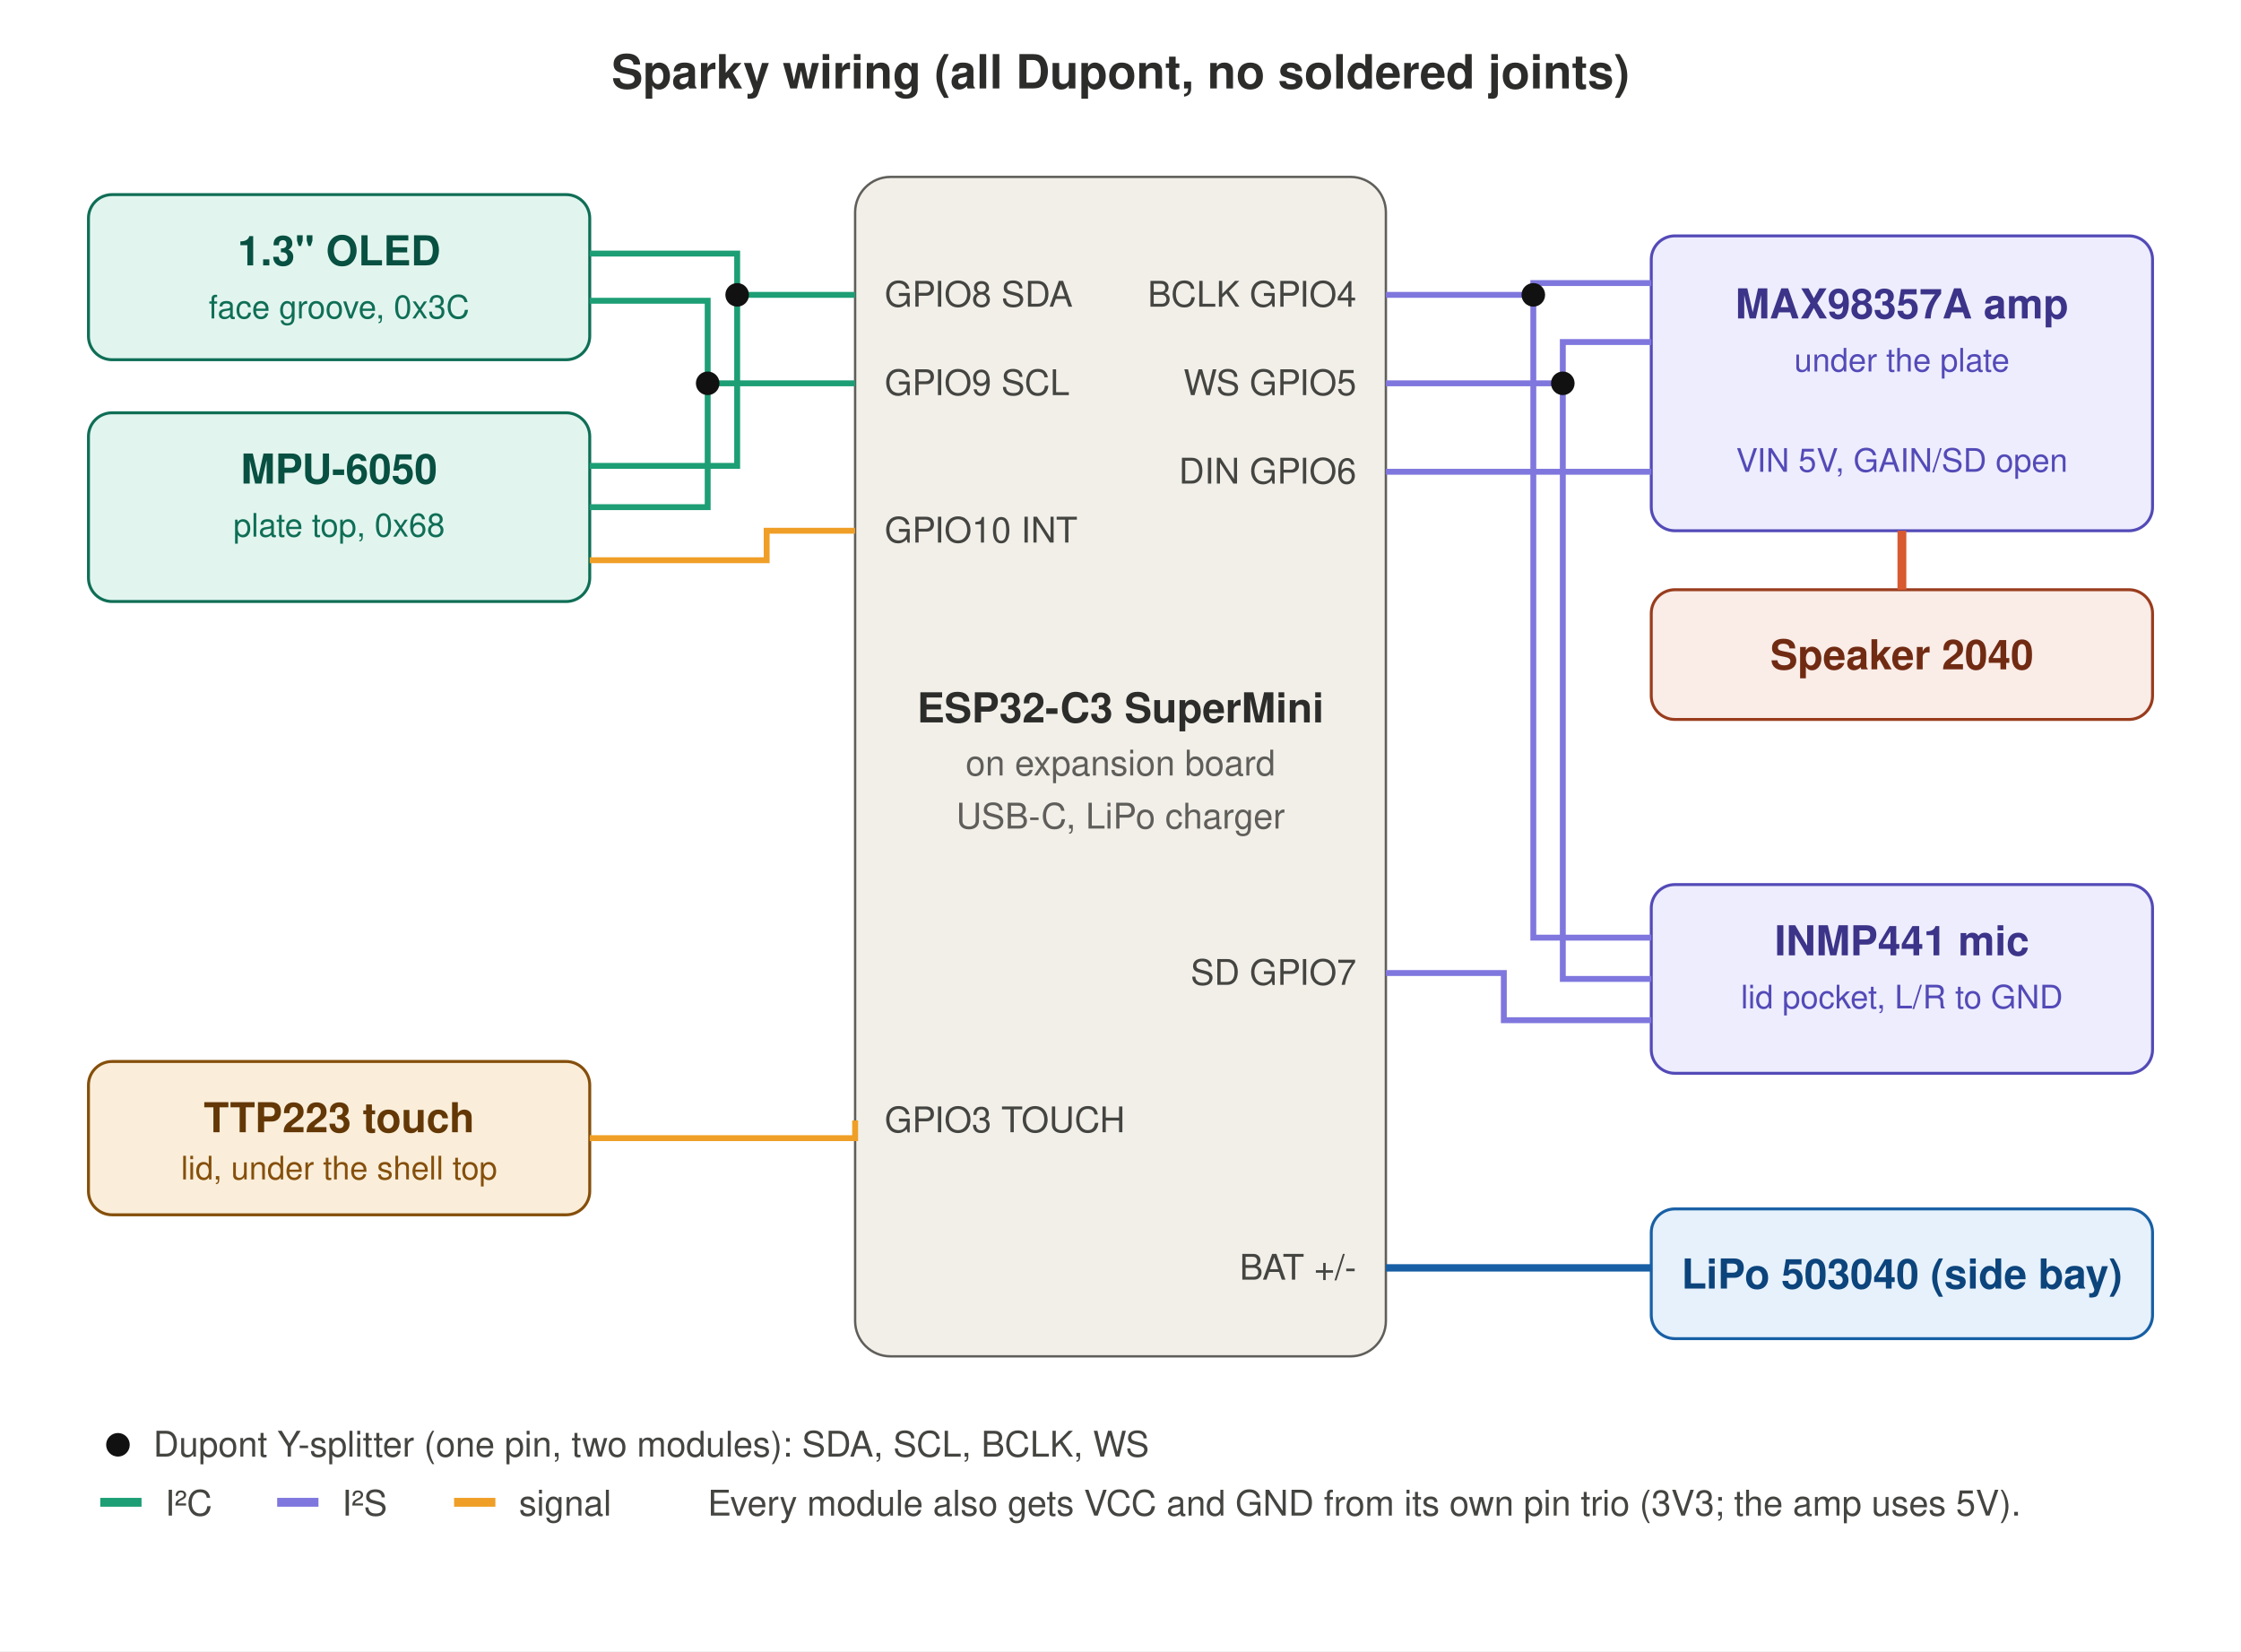
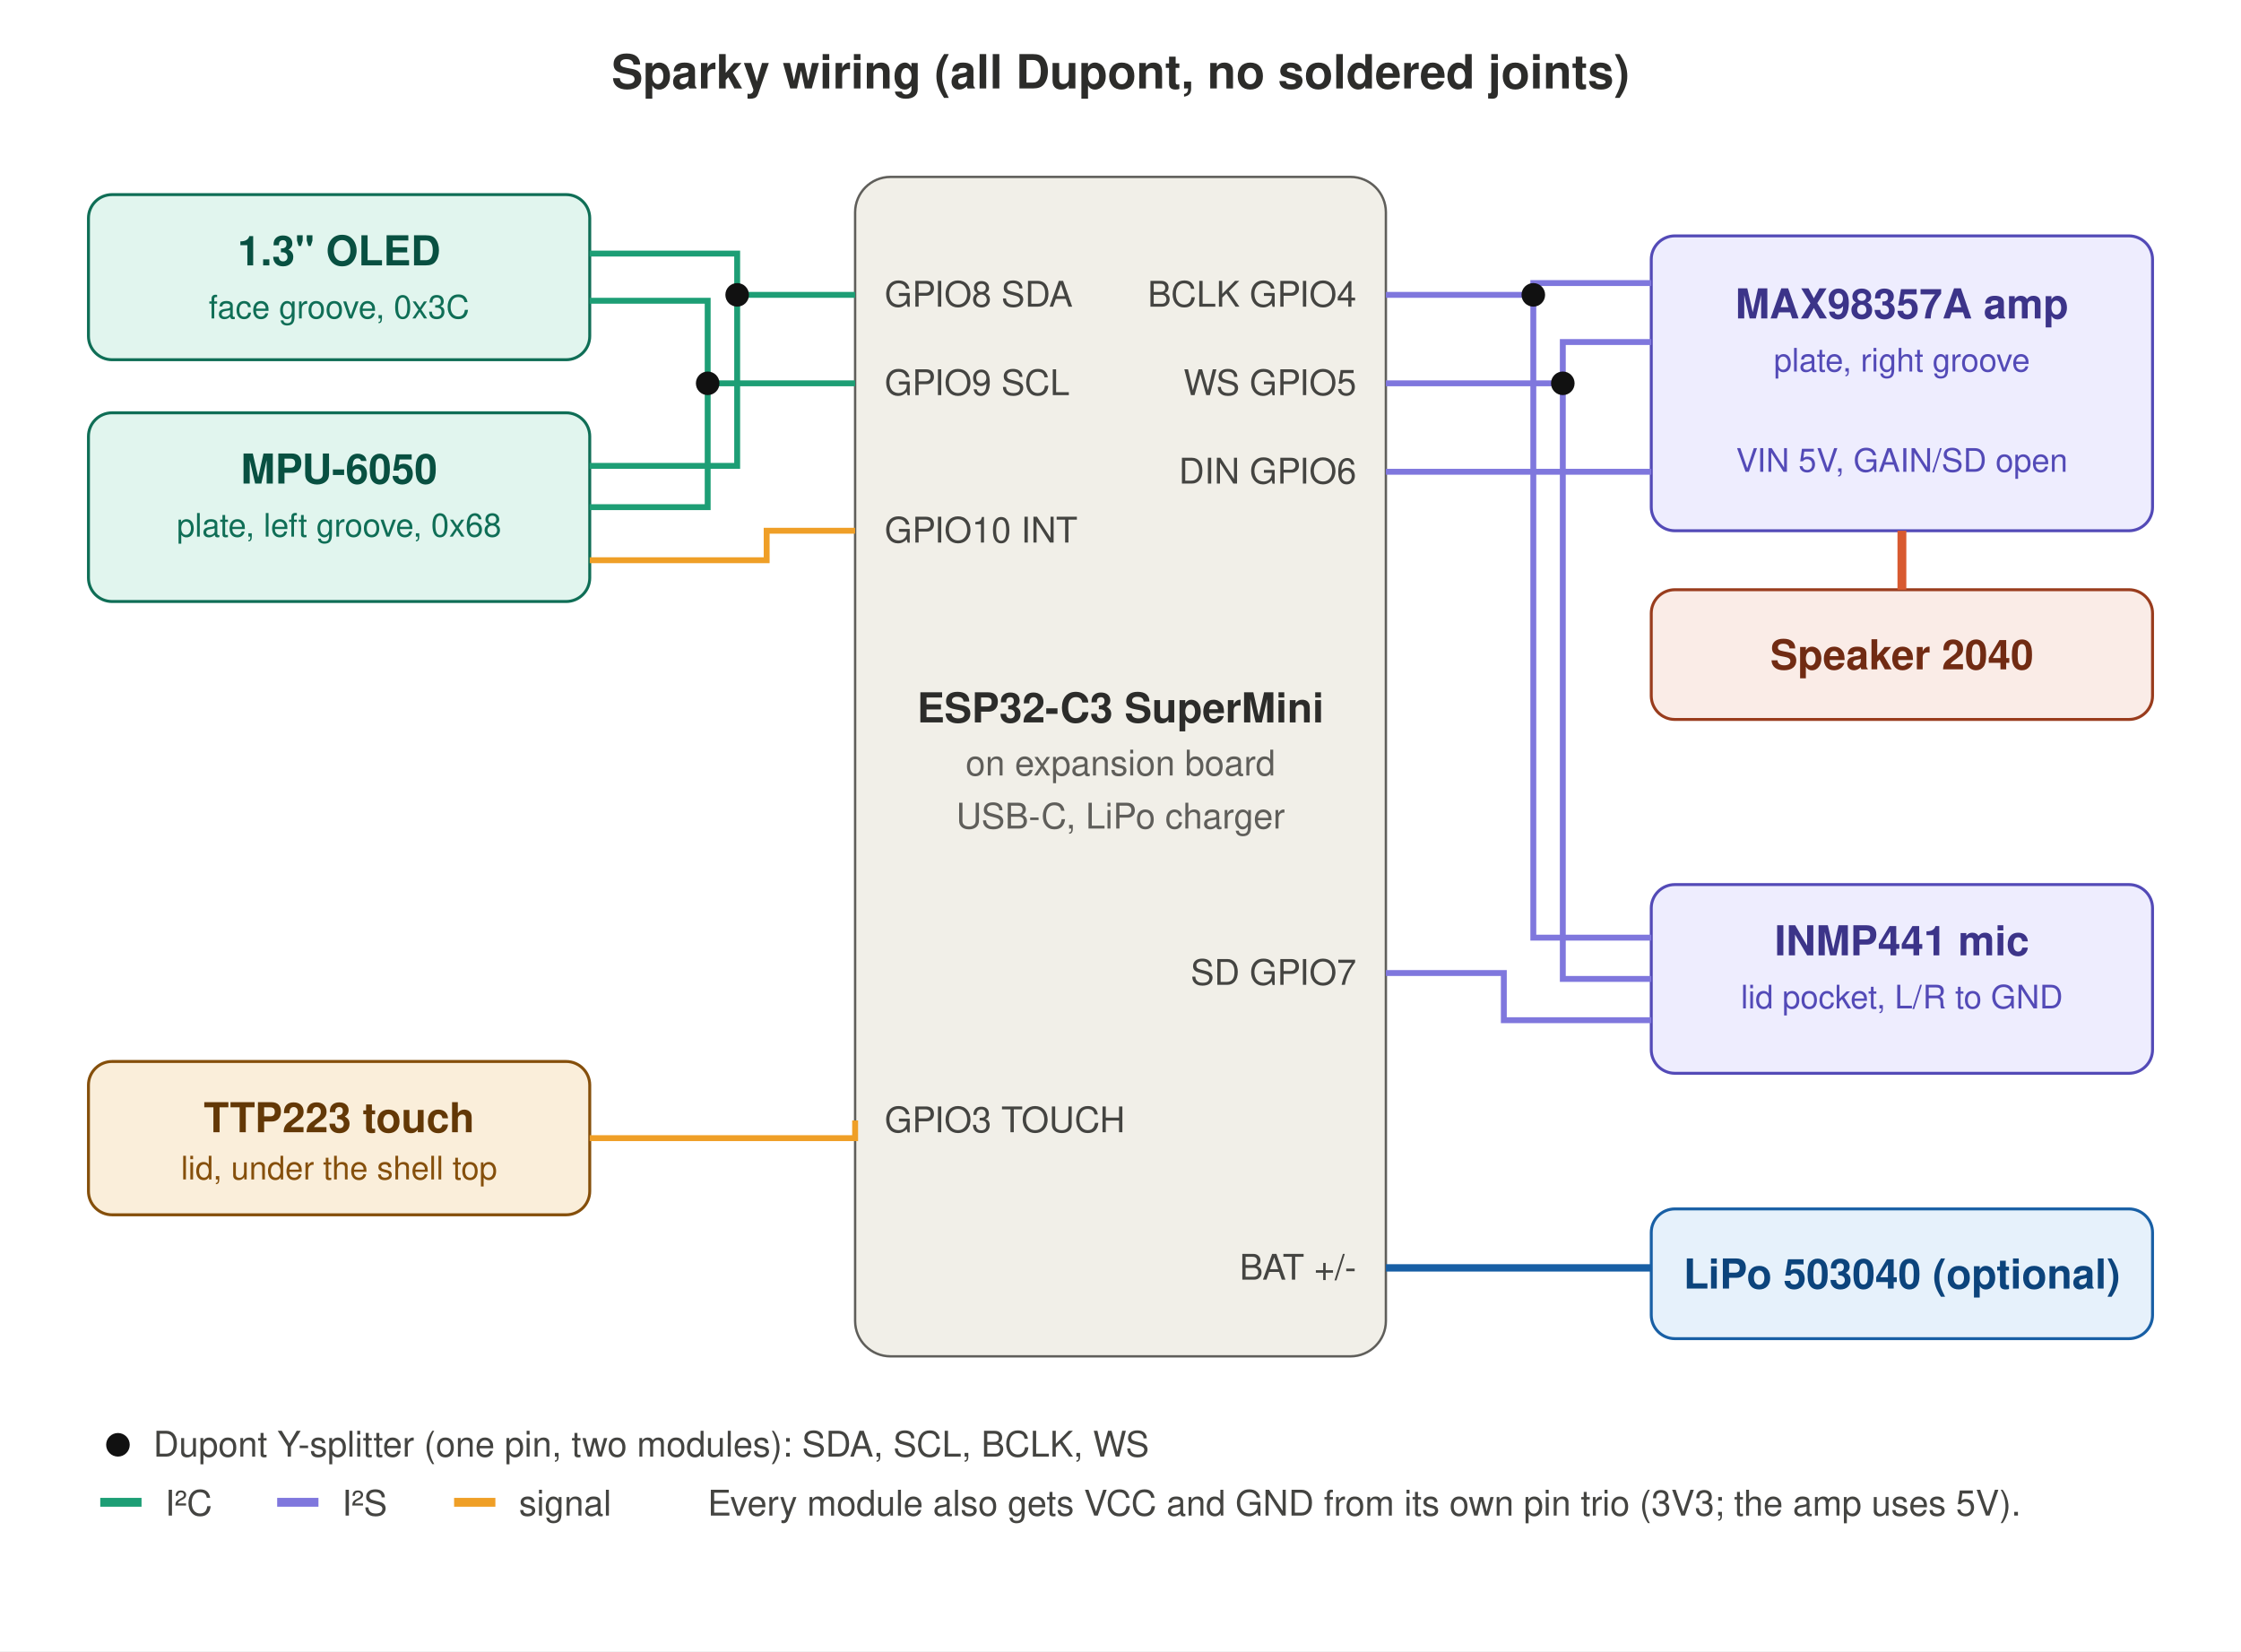
<svg xmlns="http://www.w3.org/2000/svg" viewBox="0 0 760 560" font-family="Helvetica, Arial, sans-serif">
  <rect width="760" height="560" fill="#ffffff" />
  <text x="380" y="30" text-anchor="middle" font-size="16" font-weight="bold" fill="#2C2C2A">Sparky wiring (all Dupont, no soldered joints)</text>
  <rect x="290" y="60" width="180" height="400" rx="12" fill="#F1EFE8" stroke="#5F5E5A" stroke-width="0.8" />
  <text x="380" y="245" text-anchor="middle" font-size="14" font-weight="bold" fill="#2C2C2A">ESP32-C3 SuperMini</text>
  <text x="380" y="263" text-anchor="middle" font-size="12" fill="#5F5E5A">on expansion board</text>
  <text x="380" y="281" text-anchor="middle" font-size="12" fill="#5F5E5A">USB-C, LiPo charger</text>
  <g font-size="12" fill="#444441">
    <text x="300" y="104">GPIO8 SDA</text>
    <text x="300" y="134">GPIO9 SCL</text>
    <text x="300" y="184">GPIO10 INT</text>
    <text x="300" y="384">GPIO3 TOUCH</text>
    <text x="460" y="104" text-anchor="end">BCLK GPIO4</text>
    <text x="460" y="134" text-anchor="end">WS GPIO5</text>
    <text x="460" y="164" text-anchor="end">DIN GPIO6</text>
    <text x="460" y="334" text-anchor="end">SD GPIO7</text>
    <text x="460" y="434" text-anchor="end">BAT +/-</text>
  </g>
  <g font-size="14" font-weight="bold">
    <rect x="30" y="66" width="170" height="56" rx="8" fill="#E1F5EE" stroke="#0F6E56" />
    <text x="115" y="90" text-anchor="middle" fill="#085041">1.3" OLED</text>
    <text x="115" y="108" text-anchor="middle" font-size="11" font-weight="normal" fill="#0F6E56">face groove, 0x3C</text>
    <rect x="30" y="140" width="170" height="64" rx="8" fill="#E1F5EE" stroke="#0F6E56" />
    <text x="115" y="164" text-anchor="middle" fill="#085041">MPU-6050</text>
-     <text x="115" y="182" text-anchor="middle" font-size="11" font-weight="normal" fill="#0F6E56">plate top, 0x68</text>
+     <text x="115" y="182" text-anchor="middle" font-size="11" font-weight="normal" fill="#0F6E56">plate, left groove, 0x68</text>
    <rect x="30" y="360" width="170" height="52" rx="8" fill="#FAEEDA" stroke="#854F0B" />
    <text x="115" y="384" text-anchor="middle" fill="#633806">TTP223 touch</text>
    <text x="115" y="400" text-anchor="middle" font-size="11" font-weight="normal" fill="#854F0B">lid, under the shell top</text>
  </g>
  <g font-size="14" font-weight="bold">
    <rect x="560" y="80" width="170" height="100" rx="8" fill="#EEEDFE" stroke="#534AB7" />
    <text x="645" y="108" text-anchor="middle" fill="#3C3489">MAX98357A amp</text>
-     <text x="645" y="126" text-anchor="middle" font-size="11" font-weight="normal" fill="#534AB7">under the plate</text>
+     <text x="645" y="126" text-anchor="middle" font-size="11" font-weight="normal" fill="#534AB7">plate, right groove</text>
    <text x="645" y="160" text-anchor="middle" font-size="11" font-weight="normal" fill="#534AB7">VIN 5V, GAIN/SD open</text>
    <rect x="560" y="300" width="170" height="64" rx="8" fill="#EEEDFE" stroke="#534AB7" />
    <text x="645" y="324" text-anchor="middle" fill="#3C3489">INMP441 mic</text>
    <text x="645" y="342" text-anchor="middle" font-size="11" font-weight="normal" fill="#534AB7">lid pocket, L/R to GND</text>
    <rect x="560" y="200" width="170" height="44" rx="8" fill="#FAECE7" stroke="#993C1D" />
    <text x="645" y="227" text-anchor="middle" fill="#712B13">Speaker 2040</text>
    <rect x="560" y="410" width="170" height="44" rx="8" fill="#E6F1FB" stroke="#185FA5" />
-     <text x="645" y="437" text-anchor="middle" fill="#0C447C">LiPo 503040 (side bay)</text>
+     <text x="645" y="437" text-anchor="middle" fill="#0C447C">LiPo 503040 (optional)</text>
  </g>
  <g stroke="#1D9E75" stroke-width="2" fill="none">
    <path d="M200 86 H250 V100 H290" />
    <path d="M200 102 H240 V130 H290" />
    <path d="M200 158 H250 V100" />
    <path d="M200 172 H240 V130" />
  </g>
  <circle cx="250" cy="100" r="4" fill="#111" />
  <circle cx="240" cy="130" r="4" fill="#111" />
  <path d="M200 190 H260 V180 H290" stroke="#EF9F27" stroke-width="2" fill="none" />
  <path d="M200 386 H290 V380" stroke="#EF9F27" stroke-width="2" fill="none" />
  <g stroke="#7F77DD" stroke-width="2" fill="none">
    <path d="M470 100 H520 V96 H560" />
    <path d="M470 130 H530 V116 H560" />
    <path d="M470 160 H560" />
    <path d="M520 100 V318 H560" />
    <path d="M530 130 V332 H560" />
    <path d="M470 330 H510 V346 H560" />
  </g>
  <circle cx="520" cy="100" r="4" fill="#111" />
  <circle cx="530" cy="130" r="4" fill="#111" />
  <path d="M645 180 V200" stroke="#D85A30" stroke-width="3" fill="none" />
  <path d="M470 430 H560" stroke="#185FA5" stroke-width="2.5" fill="none" />
  <g font-size="12" fill="#444441">
    <circle cx="40" cy="490" r="4" fill="#111" />
    <text x="52" y="494">Dupont Y-splitter (one pin, two modules): SDA, SCL, BCLK, WS</text>
    <rect x="34" y="508" width="14" height="3" fill="#1D9E75" />
    <text x="56" y="514">I²C</text>
    <rect x="94" y="508" width="14" height="3" fill="#7F77DD" />
    <text x="116" y="514">I²S</text>
    <rect x="154" y="508" width="14" height="3" fill="#EF9F27" />
    <text x="176" y="514">signal</text>
    <text x="240" y="514">Every module also gets VCC and GND from its own pin trio (3V3; the amp uses 5V).</text>
  </g>
</svg>
